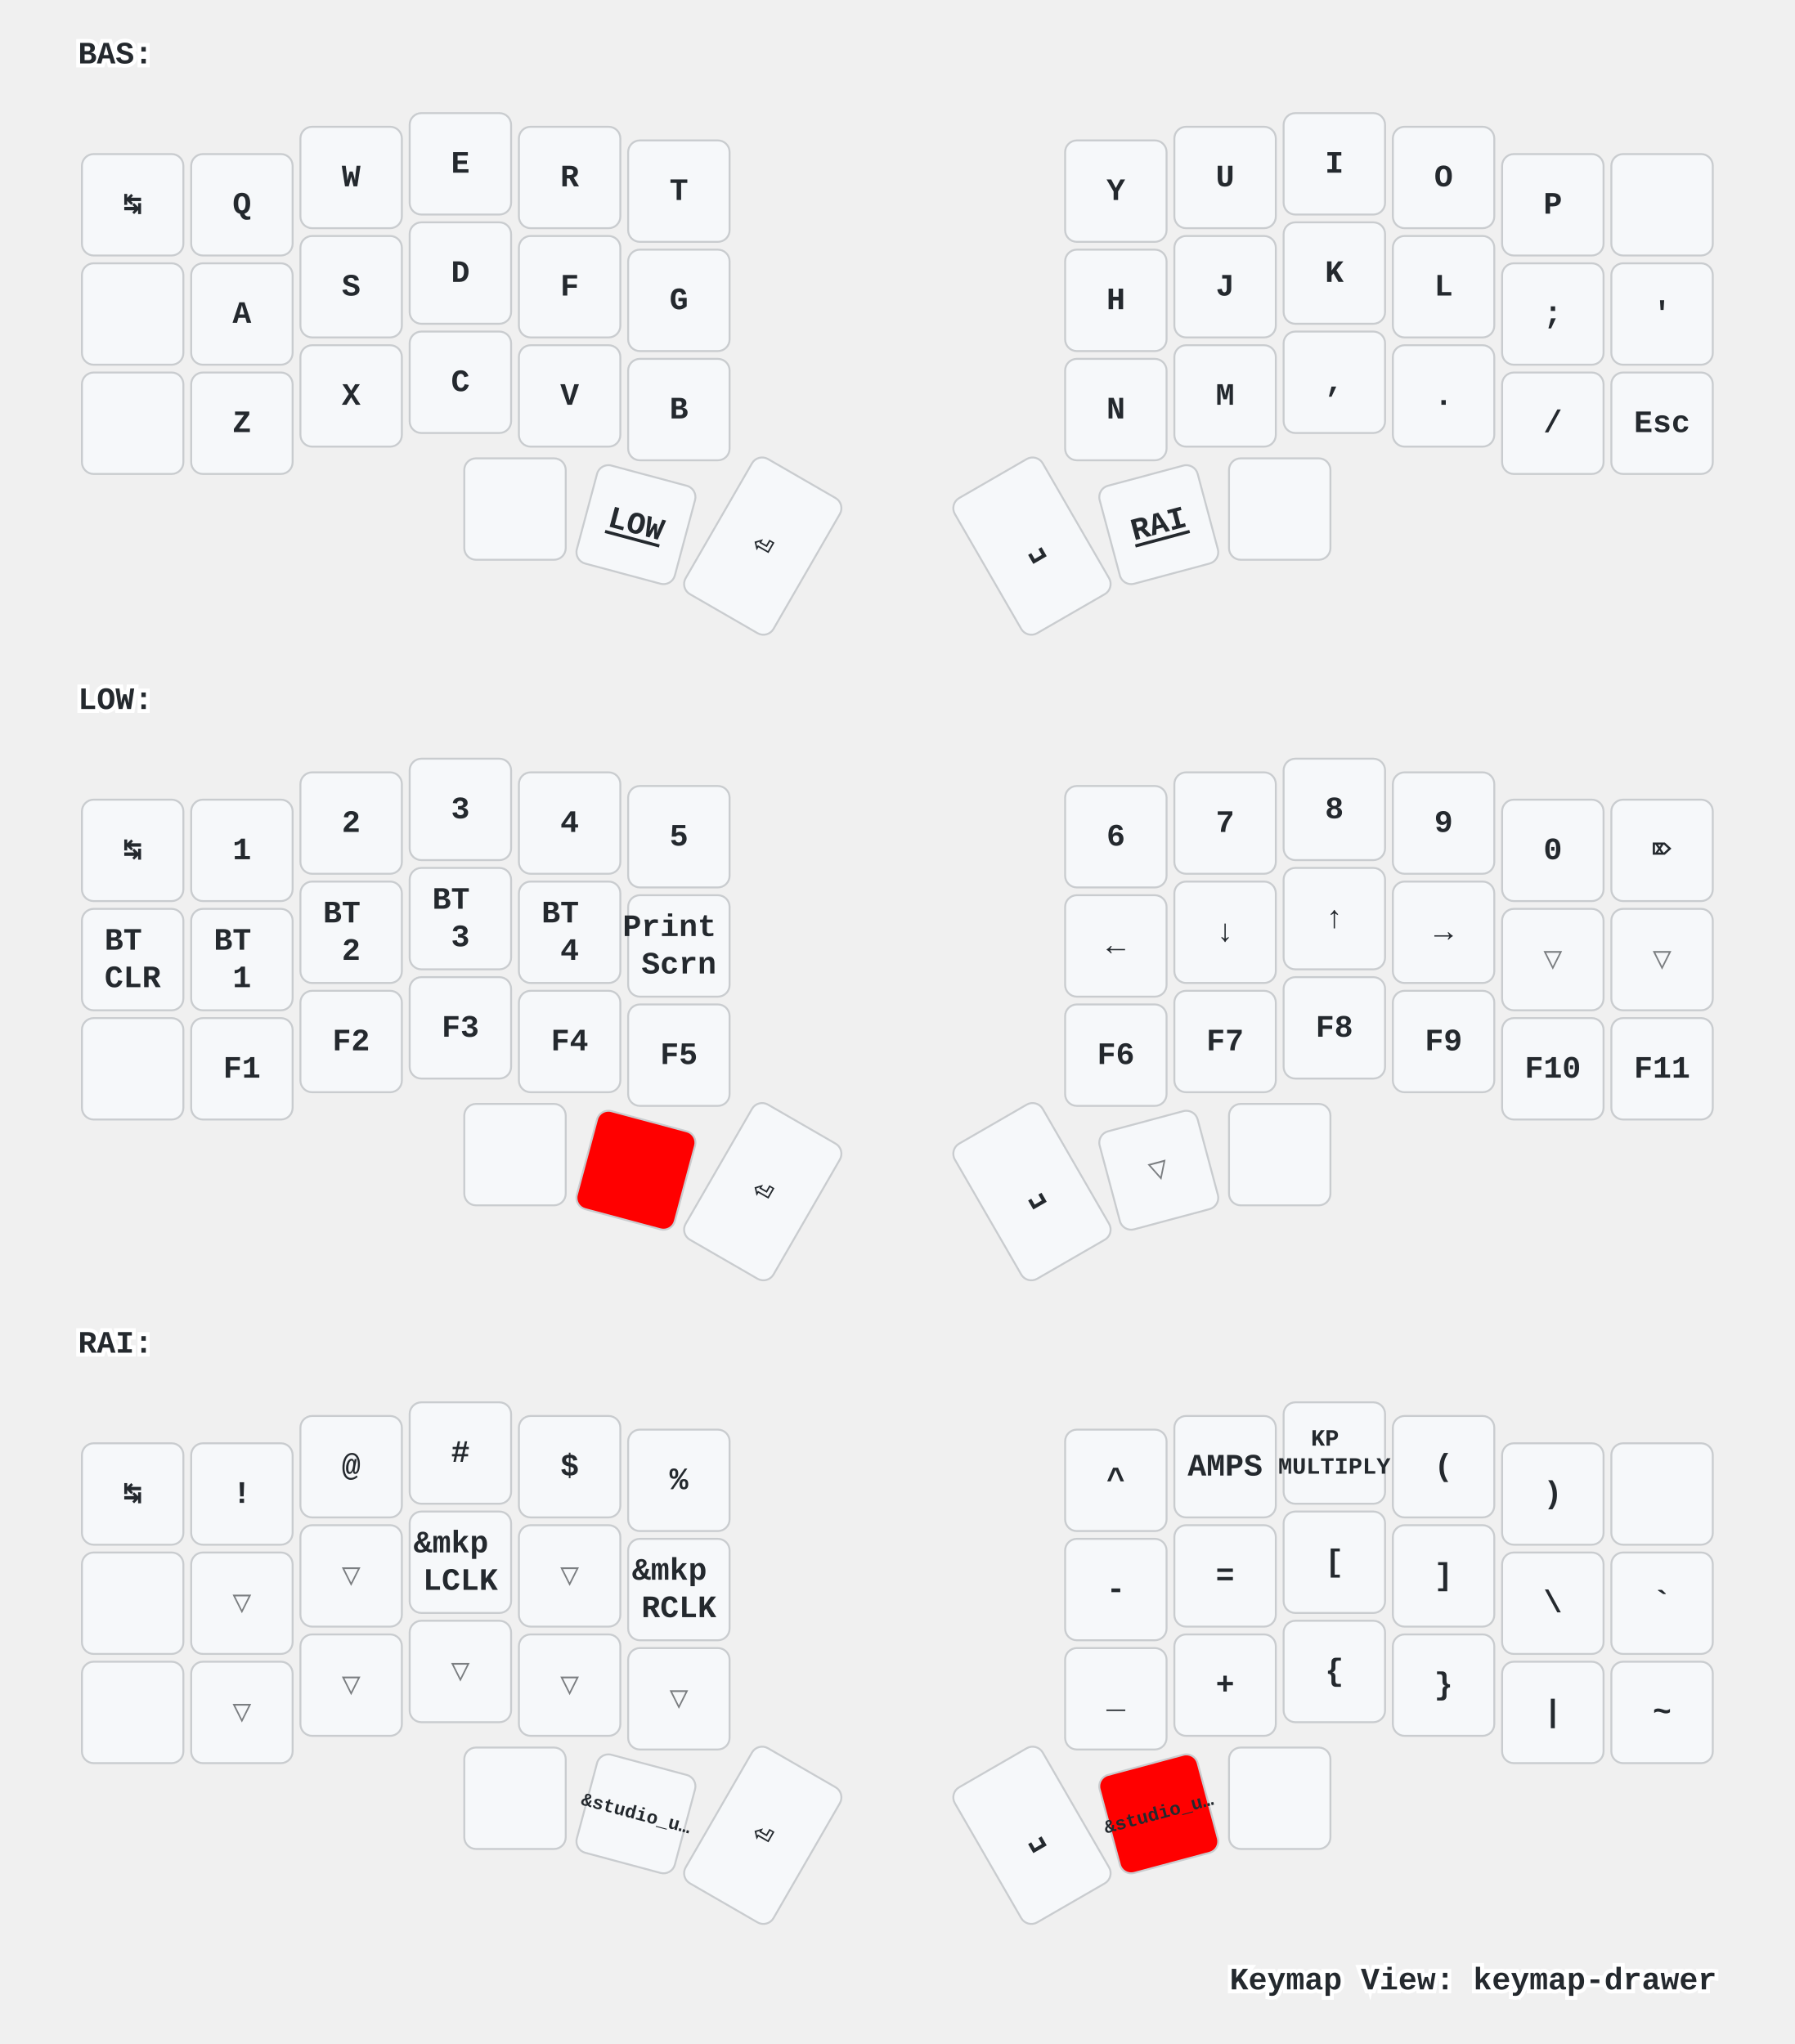
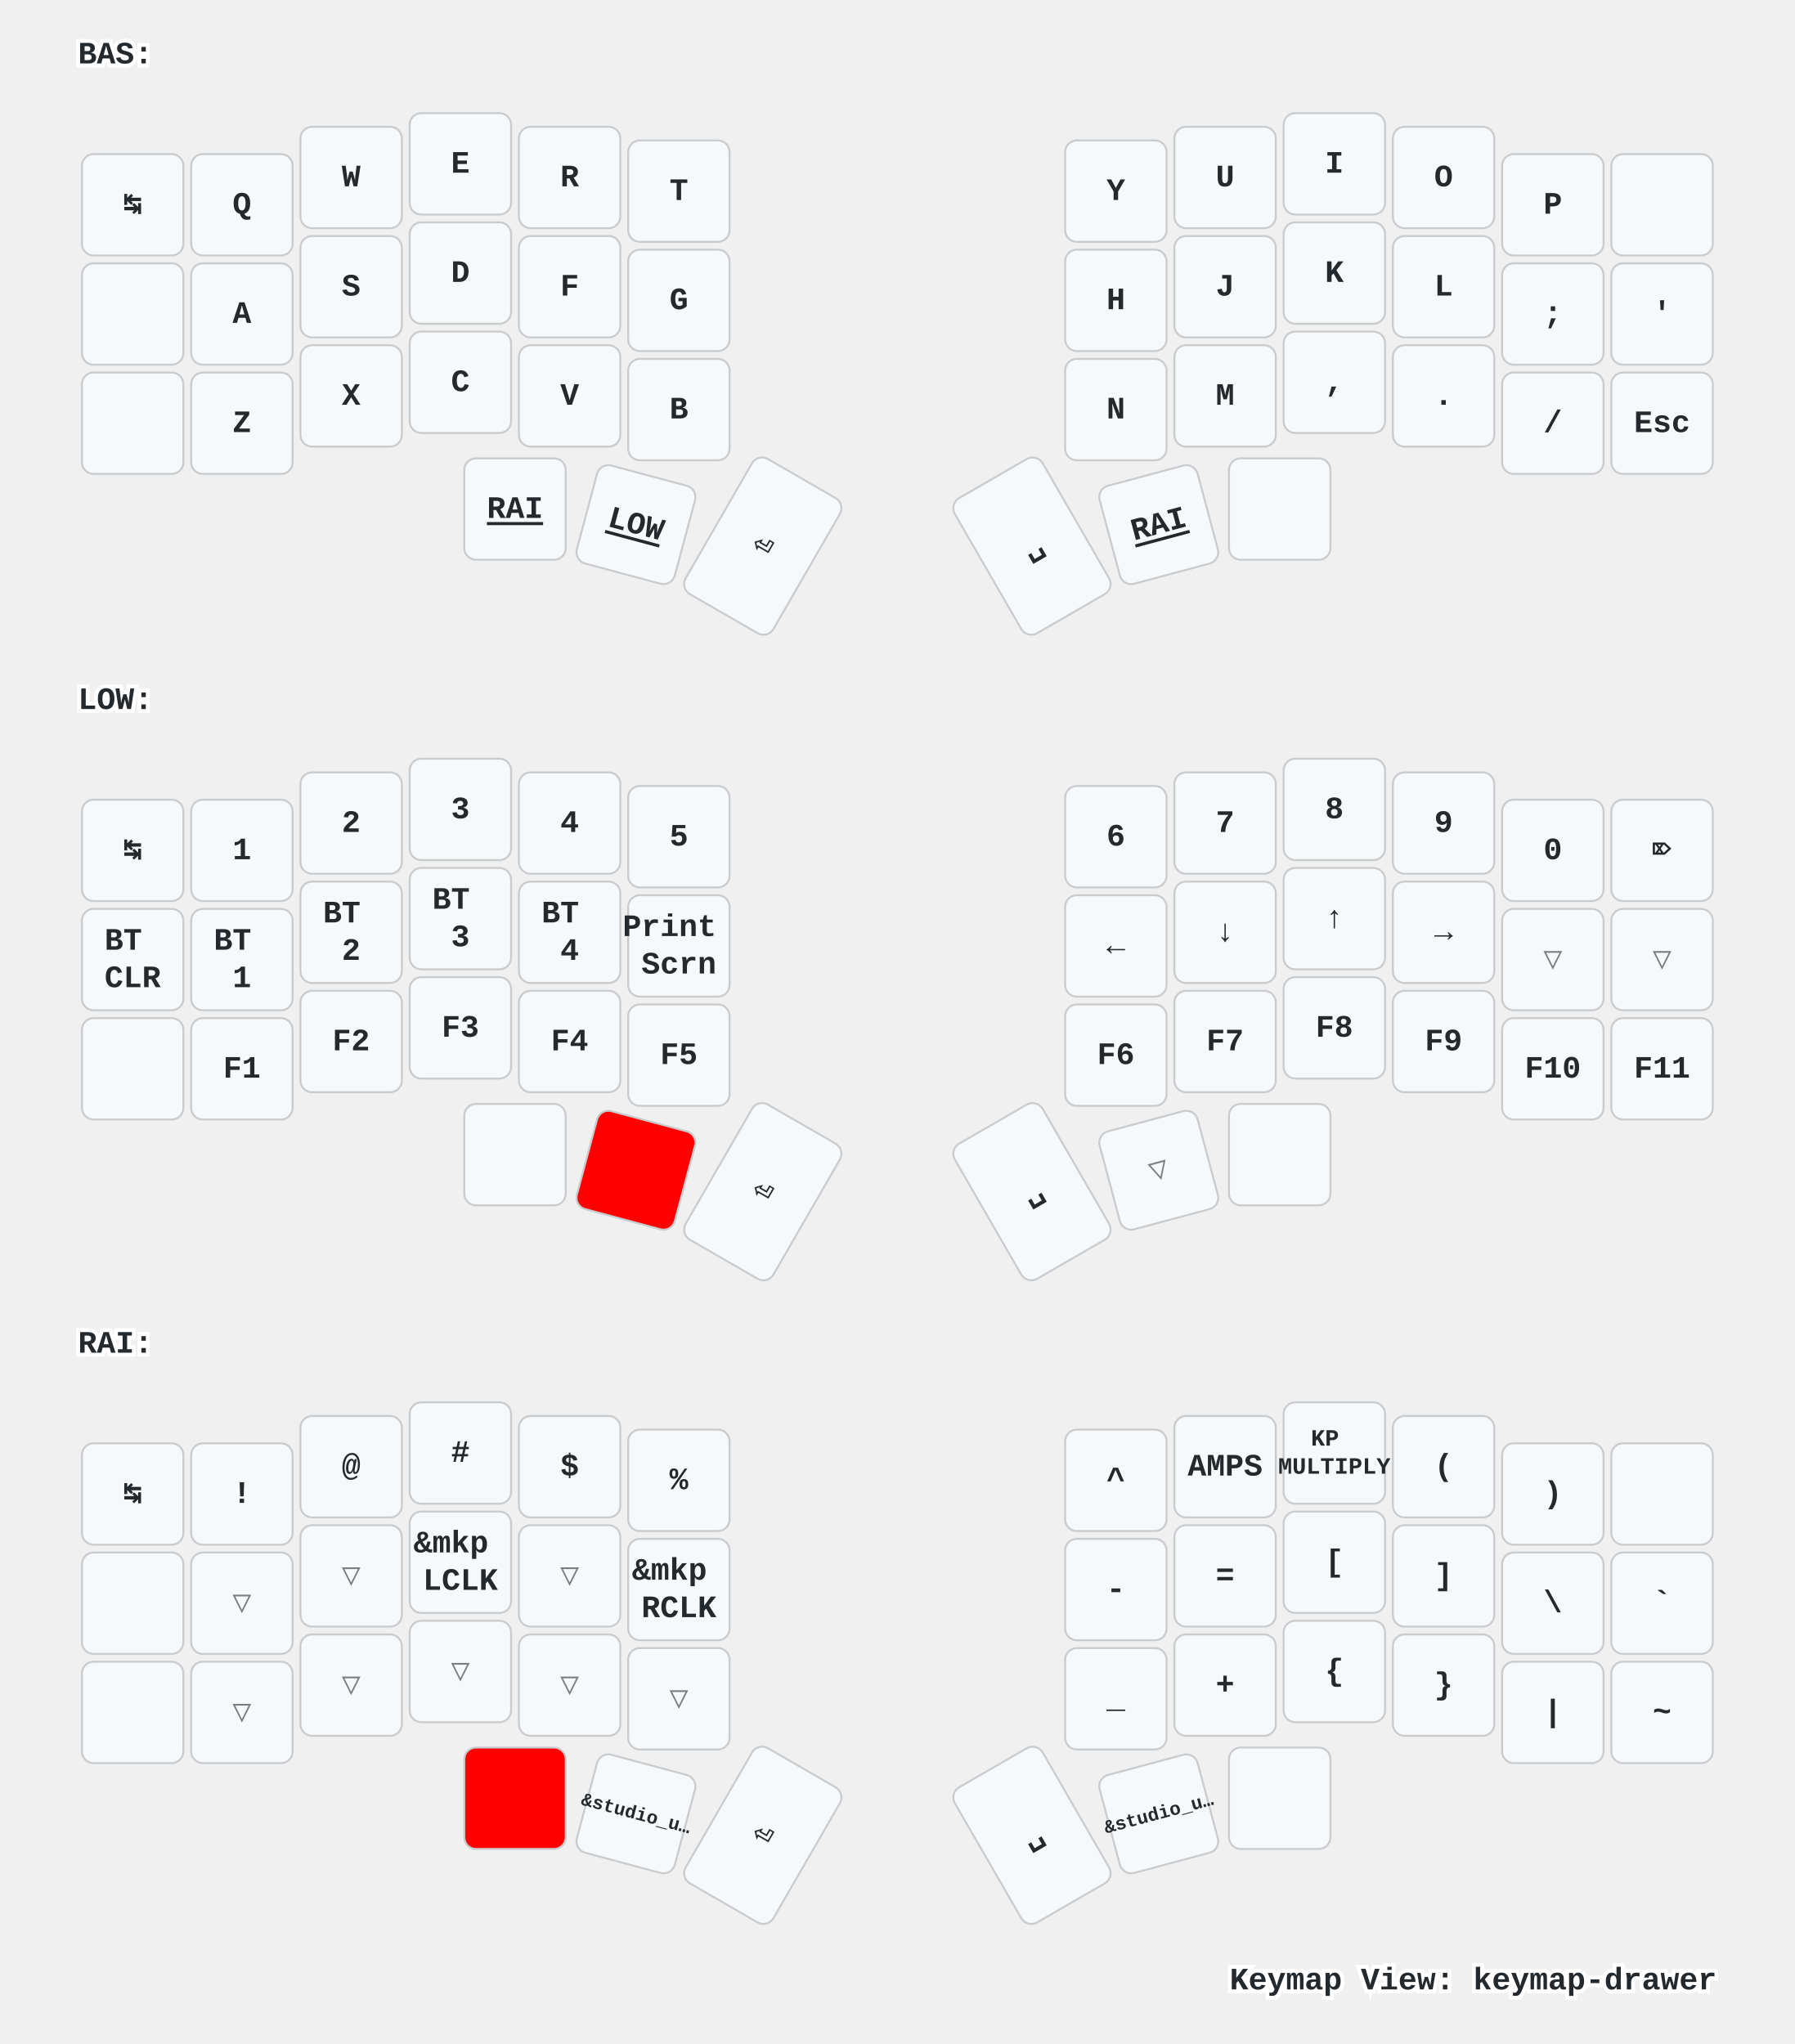
<svg xmlns="http://www.w3.org/2000/svg" xmlns:xlink="http://www.w3.org/1999/xlink" width="920" height="1048" viewBox="0 0 920 1048" class="keymap">
  <defs>/* start glyphs */
<svg id="mdi:apple-keyboard-command">
      <svg id="mdi-apple-keyboard-command" viewBox="0 0 24 24">
        <path d="M6,2A4,4 0 0,1 10,6V8H14V6A4,4 0 0,1 18,2A4,4 0 0,1 22,6A4,4 0 0,1 18,10H16V14H18A4,4 0 0,1 22,18A4,4 0 0,1 18,22A4,4 0 0,1 14,18V16H10V18A4,4 0 0,1 6,22A4,4 0 0,1 2,18A4,4 0 0,1 6,14H8V10H6A4,4 0 0,1 2,6A4,4 0 0,1 6,2M16,18A2,2 0 0,0 18,20A2,2 0 0,0 20,18A2,2 0 0,0 18,16H16V18M14,10H10V14H14V10M6,16A2,2 0 0,0 4,18A2,2 0 0,0 6,20A2,2 0 0,0 8,18V16H6M8,6A2,2 0 0,0 6,4A2,2 0 0,0 4,6A2,2 0 0,0 6,8H8V6M18,8A2,2 0 0,0 20,6A2,2 0 0,0 18,4A2,2 0 0,0 16,6V8H18Z" />
      </svg>
    </svg>
    <svg id="mdi:apple-keyboard-control">
      <svg id="mdi-apple-keyboard-control" viewBox="0 0 24 24">
        <path d="M19.78,11.78L18.36,13.19L12,6.83L5.64,13.19L4.22,11.78L12,4L19.78,11.78Z" />
      </svg>
    </svg>
    <svg id="mdi:apple-keyboard-option">
      <svg id="mdi-apple-keyboard-option" viewBox="0 0 24 24">
        <path d="M3,4H9.11L16.15,18H21V20H14.88L7.84,6H3V4M14,4H21V6H14V4Z" />
      </svg>
    </svg>
    <svg id="mdi:apple-keyboard-shift">
      <svg id="mdi-apple-keyboard-shift" viewBox="0 0 24 24">
        <path d="M15,18V12H17.17L12,6.83L6.83,12H9V18H15M12,4L22,14H17V20H7V14H2L12,4Z" />
      </svg>
    </svg>
    <svg id="mdi:backspace-outline">
      <svg id="mdi-backspace-outline" viewBox="0 0 24 24">
        <path d="M19,15.59L17.59,17L14,13.41L10.41,17L9,15.59L12.59,12L9,8.41L10.41,7L14,10.59L17.59,7L19,8.41L15.41,12L19,15.59M22,3A2,2 0 0,1 24,5V19A2,2 0 0,1 22,21H7C6.31,21 5.77,20.64 5.41,20.11L0,12L5.41,3.88C5.77,3.35 6.31,3 7,3H22M22,5H7L2.28,12L7,19H22V5Z" />
      </svg>
    </svg>
  </defs>/* end glyphs */
<style>/* inherit to force styles through use tags */
svg path {
    fill: inherit;
}

/* font and background color specifications */
svg.keymap {
    font-family: SFMono-Regular,Consolas,Liberation Mono,Menlo,monospace;
    font-size: 14px;
    font-kerning: normal;
    text-rendering: optimizeLegibility;
    fill: #24292e;
}

/* default key styling */
rect.key {
    fill: #f6f8fa;
}

rect.key, rect.combo {
    stroke: #c9cccf;
    stroke-width: 1;
}

/* default key side styling, only used is draw_key_sides is set */
rect.side {
    filter: brightness(90%);
}

/* color accent for combo boxes */
rect.combo, rect.combo-separate {
    fill: #cdf;
}

/* color accent for held keys */
rect.held, rect.combo.held {
    fill: #fdd;
}

/* color accent for ghost (optional) keys */
rect.ghost, rect.combo.ghost {
    stroke-dasharray: 4, 4;
    stroke-width: 2;
}

text {
    text-anchor: middle;
    dominant-baseline: middle;
}

/* styling for layer labels */
text.label {
    font-weight: bold;
    text-anchor: start;
    stroke: white;
    stroke-width: 4;
    paint-order: stroke;
}

/* styling for optional footer */
text.footer {
    text-anchor: end;
    dominant-baseline: auto;
    stroke: white;
    stroke-width: 4;
    paint-order: stroke;
}

/* styling for combo tap, and key non-tap label text */
text.combo, text.hold, text.shifted, text.left, text.right {
    font-size: 11px;
}

text.hold {
    text-anchor: middle;
    dominant-baseline: auto;
}

text.shifted {
    text-anchor: middle;
    dominant-baseline: hanging;
}

text.left {
    text-anchor: start;
}

text.right {
    text-anchor: end;
}

text.layer-activator {
    text-decoration: underline;
}

/* styling for hold/shifted label text in combo box */
text.combo.hold, text.combo.shifted, text.combo.left, text.combo.right {
    font-size: 8px;
}

/* lighter symbol for transparent keys */
text.trans {
    fill: #7b7e81;
}

/* styling for combo dendrons */
path.combo {
    stroke-width: 1;
    stroke: gray;
    fill: none;
}

/* Start Tabler Icons Cleanup */
/* cannot use height/width with glyphs */
.icon-tabler &gt; path {
    fill: inherit;
    stroke: inherit;
    stroke-width: 2;
}
/* hide tabler's default box */
.icon-tabler &gt; path[stroke="none"][fill="none"] {
    visibility: hidden;
}
/* End Tabler Icons Cleanup */

/* For default sytles, see https://github.com/caksoylar/keymap-drawer/blob/main/keymap_drawer/config.py#L85 */

svg.keymap {
  font-family: Ubuntu Mono, Inconsolata, Consolas, Liberation Mono, Menlo, monospace;
  font-size: 16px;
  font-weight: bold;
  text-rendering: optimizeLegibility;
}

/* Color accent for held keys
red = #f00
green = #0f0
blue = #00f
yellow = #ff0
cyan = #0ff
magenta = #f0f
white = #fff
black = #000
grey = #888
light grey = #ccc
#ffc
*/
rect.held, rect.combo.held {
    fill: #f00;
}

/* Technique borrowed and extended from https://github.com/englmaxi/zmk-config/blob/master/keymap-drawer/config.yaml */
.sym_sub_text.tap {
  translate: -5px 2px;
  font-size: 20px;
}
.sym_sub_text.shifted {
  translate: 10px 13px;
  font-size: 10px;
  opacity: 1.0;
}
.combo.sym_sub_text.tap {
  translate: -1px 1px;
}
.combo.sym_sub_text.shifted {
  translate: 7px 5px;
  font-size: 10px;
  opacity: 1.0;
}

/* Toggle */
.toggle.shifted {
  translate: -10px 12px;
}

.toggle.hold {
  translate: 13px -23px;
}

/* Variant for tap-dances */
.tap_dance.tap {
  translate: -7px 0px;
  font-size: 12px;
}
.tap_dance.shifted {
  translate: 7px 17px;
  font-size: 12px;
  opacity: 1.0;
}

/* Variant for symbol next to symbol */
.sym_by_sym.tap {
  translate: -6px 0px;
}
.sym_by_sym.shifted {
  translate: 10px 12px;
  opacity: 1.0;
}

.combo.sym_by_sym.tap {
  translate: -35px 0px;
}
.combo.sym_by_sym.shifted {
  translate: 35px 20px;
  opacity: 1.0;
}

.combo.sym_by_sym.hold {
  visibility: hidden;
}

/* hide hold box for combo sym_by_sym */
.combo.sym_by_sym.hold &gt; path[stroke="none"][fill="none"] {
  visibility: hidden;
}
</style>
  <g transform="translate(40, 0)" class="layer-BAS">
    <text x="0" y="28" class="label" id="BAS">BAS:</text>
    <g transform="translate(0, 56)">
      <g transform="translate(28, 49)" class="key keypos-0">
        <rect rx="6" ry="6" x="-26" y="-26" width="52" height="52" class="key" />
        <text x="0" y="0" class="key tap">↹</text>
      </g>
      <g transform="translate(84, 49)" class="key keypos-1">
        <rect rx="6" ry="6" x="-26" y="-26" width="52" height="52" class="key" />
        <text x="0" y="0" class="key tap">Q</text>
      </g>
      <g transform="translate(140, 35)" class="key keypos-2">
        <rect rx="6" ry="6" x="-26" y="-26" width="52" height="52" class="key" />
        <text x="0" y="0" class="key tap">W</text>
      </g>
      <g transform="translate(196, 28)" class="key keypos-3">
        <rect rx="6" ry="6" x="-26" y="-26" width="52" height="52" class="key" />
        <text x="0" y="0" class="key tap">E</text>
      </g>
      <g transform="translate(252, 35)" class="key keypos-4">
        <rect rx="6" ry="6" x="-26" y="-26" width="52" height="52" class="key" />
        <text x="0" y="0" class="key tap">R</text>
      </g>
      <g transform="translate(308, 42)" class="key keypos-5">
        <rect rx="6" ry="6" x="-26" y="-26" width="52" height="52" class="key" />
        <text x="0" y="0" class="key tap">T</text>
      </g>
      <g transform="translate(532, 42)" class="key keypos-6">
        <rect rx="6" ry="6" x="-26" y="-26" width="52" height="52" class="key" />
        <text x="0" y="0" class="key tap">Y</text>
      </g>
      <g transform="translate(588, 35)" class="key keypos-7">
        <rect rx="6" ry="6" x="-26" y="-26" width="52" height="52" class="key" />
        <text x="0" y="0" class="key tap">U</text>
      </g>
      <g transform="translate(644, 28)" class="key keypos-8">
        <rect rx="6" ry="6" x="-26" y="-26" width="52" height="52" class="key" />
        <text x="0" y="0" class="key tap">I</text>
      </g>
      <g transform="translate(700, 35)" class="key keypos-9">
        <rect rx="6" ry="6" x="-26" y="-26" width="52" height="52" class="key" />
        <text x="0" y="0" class="key tap">O</text>
      </g>
      <g transform="translate(756, 49)" class="key keypos-10">
        <rect rx="6" ry="6" x="-26" y="-26" width="52" height="52" class="key" />
        <text x="0" y="0" class="key tap">P</text>
      </g>
      <g transform="translate(812, 49)" class="key keypos-11">
        <rect rx="6" ry="6" x="-26" y="-26" width="52" height="52" class="key" />
        <use href="#mdi:backspace-outline" xlink:href="#mdi:backspace-outline" x="-9" y="-9" height="18" width="18.0" class="key tap glyph mdi:backspace-outline" />
      </g>
      <g transform="translate(28, 105)" class="key keypos-12">
        <rect rx="6" ry="6" x="-26" y="-26" width="52" height="52" class="key" />
        <use href="#mdi:apple-keyboard-control" xlink:href="#mdi:apple-keyboard-control" x="-9" y="-9" height="18" width="18.0" class="key tap glyph mdi:apple-keyboard-control" />
      </g>
      <g transform="translate(84, 105)" class="key keypos-13">
        <rect rx="6" ry="6" x="-26" y="-26" width="52" height="52" class="key" />
        <text x="0" y="0" class="key tap">A</text>
      </g>
      <g transform="translate(140, 91)" class="key keypos-14">
        <rect rx="6" ry="6" x="-26" y="-26" width="52" height="52" class="key" />
        <text x="0" y="0" class="key tap">S</text>
      </g>
      <g transform="translate(196, 84)" class="key keypos-15">
        <rect rx="6" ry="6" x="-26" y="-26" width="52" height="52" class="key" />
        <text x="0" y="0" class="key tap">D</text>
      </g>
      <g transform="translate(252, 91)" class="key keypos-16">
        <rect rx="6" ry="6" x="-26" y="-26" width="52" height="52" class="key" />
        <text x="0" y="0" class="key tap">F</text>
      </g>
      <g transform="translate(308, 98)" class="key keypos-17">
        <rect rx="6" ry="6" x="-26" y="-26" width="52" height="52" class="key" />
        <text x="0" y="0" class="key tap">G</text>
      </g>
      <g transform="translate(532, 98)" class="key keypos-18">
        <rect rx="6" ry="6" x="-26" y="-26" width="52" height="52" class="key" />
        <text x="0" y="0" class="key tap">H</text>
      </g>
      <g transform="translate(588, 91)" class="key keypos-19">
        <rect rx="6" ry="6" x="-26" y="-26" width="52" height="52" class="key" />
        <text x="0" y="0" class="key tap">J</text>
      </g>
      <g transform="translate(644, 84)" class="key keypos-20">
        <rect rx="6" ry="6" x="-26" y="-26" width="52" height="52" class="key" />
        <text x="0" y="0" class="key tap">K</text>
      </g>
      <g transform="translate(700, 91)" class="key keypos-21">
        <rect rx="6" ry="6" x="-26" y="-26" width="52" height="52" class="key" />
        <text x="0" y="0" class="key tap">L</text>
      </g>
      <g transform="translate(756, 105)" class="key keypos-22">
        <rect rx="6" ry="6" x="-26" y="-26" width="52" height="52" class="key" />
        <text x="0" y="0" class="key tap">;</text>
      </g>
      <g transform="translate(812, 105)" class="key keypos-23">
        <rect rx="6" ry="6" x="-26" y="-26" width="52" height="52" class="key" />
        <text x="0" y="0" class="key tap">'</text>
      </g>
      <g transform="translate(28, 161)" class="key keypos-24">
        <rect rx="6" ry="6" x="-26" y="-26" width="52" height="52" class="key" />
        <use href="#mdi:apple-keyboard-shift" xlink:href="#mdi:apple-keyboard-shift" x="-9" y="-9" height="18" width="18.0" class="key tap glyph mdi:apple-keyboard-shift" />
      </g>
      <g transform="translate(84, 161)" class="key keypos-25">
        <rect rx="6" ry="6" x="-26" y="-26" width="52" height="52" class="key" />
        <text x="0" y="0" class="key tap">Z</text>
      </g>
      <g transform="translate(140, 147)" class="key keypos-26">
        <rect rx="6" ry="6" x="-26" y="-26" width="52" height="52" class="key" />
        <text x="0" y="0" class="key tap">X</text>
      </g>
      <g transform="translate(196, 140)" class="key keypos-27">
        <rect rx="6" ry="6" x="-26" y="-26" width="52" height="52" class="key" />
        <text x="0" y="0" class="key tap">C</text>
      </g>
      <g transform="translate(252, 147)" class="key keypos-28">
        <rect rx="6" ry="6" x="-26" y="-26" width="52" height="52" class="key" />
        <text x="0" y="0" class="key tap">V</text>
      </g>
      <g transform="translate(308, 154)" class="key keypos-29">
        <rect rx="6" ry="6" x="-26" y="-26" width="52" height="52" class="key" />
        <text x="0" y="0" class="key tap">B</text>
      </g>
      <g transform="translate(532, 154)" class="key keypos-30">
        <rect rx="6" ry="6" x="-26" y="-26" width="52" height="52" class="key" />
        <text x="0" y="0" class="key tap">N</text>
      </g>
      <g transform="translate(588, 147)" class="key keypos-31">
        <rect rx="6" ry="6" x="-26" y="-26" width="52" height="52" class="key" />
        <text x="0" y="0" class="key tap">M</text>
      </g>
      <g transform="translate(644, 140)" class="key keypos-32">
        <rect rx="6" ry="6" x="-26" y="-26" width="52" height="52" class="key" />
        <text x="0" y="0" class="key tap">,</text>
      </g>
      <g transform="translate(700, 147)" class="key keypos-33">
        <rect rx="6" ry="6" x="-26" y="-26" width="52" height="52" class="key" />
        <text x="0" y="0" class="key tap">.</text>
      </g>
      <g transform="translate(756, 161)" class="key keypos-34">
        <rect rx="6" ry="6" x="-26" y="-26" width="52" height="52" class="key" />
        <text x="0" y="0" class="key tap">/</text>
      </g>
      <g transform="translate(812, 161)" class="key keypos-35">
        <rect rx="6" ry="6" x="-26" y="-26" width="52" height="52" class="key" />
        <text x="0" y="0" class="key tap">Esc</text>
        <use href="#mdi:apple-keyboard-shift" xlink:href="#mdi:apple-keyboard-shift" x="-8" y="9" height="15" width="15.0" class="key hold glyph mdi:apple-keyboard-shift" />
      </g>
      <g transform="translate(224, 205)" class="key keypos-36">
        <rect rx="6" ry="6" x="-26" y="-26" width="52" height="52" class="key" />
-         <use href="#mdi:apple-keyboard-command" xlink:href="#mdi:apple-keyboard-command" x="-9" y="-9" height="18" width="18.0" class="key tap glyph mdi:apple-keyboard-command" />
+         <a href="#RAI">
+           <text x="0" y="0" class="key tap layer-activator">RAI</text>
+         </a>
      </g>
      <g transform="translate(286, 213) rotate(15.0)" class="key keypos-37">
        <rect rx="6" ry="6" x="-26" y="-26" width="52" height="52" class="key" />
        <a href="#LOW">
          <text x="0" y="0" class="key tap layer-activator">LOW</text>
        </a>
      </g>
      <g transform="translate(351, 224) rotate(30.0)" class="key keypos-38">
        <rect rx="6" ry="6" x="-26" y="-40" width="52" height="80" class="key" />
        <text x="0" y="0" class="key tap">⏎</text>
      </g>
      <g transform="translate(489, 224) rotate(-30.0)" class="key keypos-39">
        <rect rx="6" ry="6" x="-26" y="-40" width="52" height="80" class="key" />
        <text x="0" y="0" class="key tap">␣</text>
      </g>
      <g transform="translate(554, 213) rotate(-15.0)" class="key keypos-40">
        <rect rx="6" ry="6" x="-26" y="-26" width="52" height="52" class="key" />
        <a href="#RAI">
          <text x="0" y="0" class="key tap layer-activator">RAI</text>
        </a>
      </g>
      <g transform="translate(616, 205)" class="key keypos-41">
        <rect rx="6" ry="6" x="-26" y="-26" width="52" height="52" class="key" />
        <use href="#mdi:apple-keyboard-option" xlink:href="#mdi:apple-keyboard-option" x="-9" y="-9" height="18" width="18.0" class="key tap glyph mdi:apple-keyboard-option" />
      </g>
    </g>
  </g>
  <g transform="translate(40, 331)" class="layer-LOW">
    <text x="0" y="28" class="label" id="LOW">LOW:</text>
    <g transform="translate(0, 56)">
      <g transform="translate(28, 49)" class="key keypos-0">
        <rect rx="6" ry="6" x="-26" y="-26" width="52" height="52" class="key" />
        <text x="0" y="0" class="key tap">↹</text>
      </g>
      <g transform="translate(84, 49)" class="key keypos-1">
        <rect rx="6" ry="6" x="-26" y="-26" width="52" height="52" class="key" />
        <text x="0" y="0" class="key tap">1</text>
      </g>
      <g transform="translate(140, 35)" class="key keypos-2">
        <rect rx="6" ry="6" x="-26" y="-26" width="52" height="52" class="key" />
        <text x="0" y="0" class="key tap">2</text>
      </g>
      <g transform="translate(196, 28)" class="key keypos-3">
        <rect rx="6" ry="6" x="-26" y="-26" width="52" height="52" class="key" />
        <text x="0" y="0" class="key tap">3</text>
      </g>
      <g transform="translate(252, 35)" class="key keypos-4">
        <rect rx="6" ry="6" x="-26" y="-26" width="52" height="52" class="key" />
        <text x="0" y="0" class="key tap">4</text>
      </g>
      <g transform="translate(308, 42)" class="key keypos-5">
        <rect rx="6" ry="6" x="-26" y="-26" width="52" height="52" class="key" />
        <text x="0" y="0" class="key tap">5</text>
      </g>
      <g transform="translate(532, 42)" class="key keypos-6">
        <rect rx="6" ry="6" x="-26" y="-26" width="52" height="52" class="key" />
        <text x="0" y="0" class="key tap">6</text>
      </g>
      <g transform="translate(588, 35)" class="key keypos-7">
        <rect rx="6" ry="6" x="-26" y="-26" width="52" height="52" class="key" />
        <text x="0" y="0" class="key tap">7</text>
      </g>
      <g transform="translate(644, 28)" class="key keypos-8">
        <rect rx="6" ry="6" x="-26" y="-26" width="52" height="52" class="key" />
        <text x="0" y="0" class="key tap">8</text>
      </g>
      <g transform="translate(700, 35)" class="key keypos-9">
        <rect rx="6" ry="6" x="-26" y="-26" width="52" height="52" class="key" />
        <text x="0" y="0" class="key tap">9</text>
      </g>
      <g transform="translate(756, 49)" class="key keypos-10">
        <rect rx="6" ry="6" x="-26" y="-26" width="52" height="52" class="key" />
        <text x="0" y="0" class="key tap">0</text>
      </g>
      <g transform="translate(812, 49)" class="key keypos-11">
        <rect rx="6" ry="6" x="-26" y="-26" width="52" height="52" class="key" />
        <text x="0" y="0" class="key tap">⌦</text>
      </g>
      <g transform="translate(28, 105)" class="key keypos-12">
        <rect rx="6" ry="6" x="-26" y="-26" width="52" height="52" class="key" />
        <text x="0" y="0" class="key tap">
          <tspan x="0" dy="-0.6em">BT</tspan>
          <tspan x="0" dy="1.2em">CLR</tspan>
        </text>
      </g>
      <g transform="translate(84, 105)" class="key keypos-13">
        <rect rx="6" ry="6" x="-26" y="-26" width="52" height="52" class="key" />
        <text x="0" y="0" class="key tap">
          <tspan x="0" dy="-0.6em">BT</tspan>
          <tspan x="0" dy="1.2em">1</tspan>
        </text>
      </g>
      <g transform="translate(140, 91)" class="key keypos-14">
        <rect rx="6" ry="6" x="-26" y="-26" width="52" height="52" class="key" />
        <text x="0" y="0" class="key tap">
          <tspan x="0" dy="-0.6em">BT</tspan>
          <tspan x="0" dy="1.2em">2</tspan>
        </text>
      </g>
      <g transform="translate(196, 84)" class="key keypos-15">
        <rect rx="6" ry="6" x="-26" y="-26" width="52" height="52" class="key" />
        <text x="0" y="0" class="key tap">
          <tspan x="0" dy="-0.6em">BT</tspan>
          <tspan x="0" dy="1.2em">3</tspan>
        </text>
      </g>
      <g transform="translate(252, 91)" class="key keypos-16">
        <rect rx="6" ry="6" x="-26" y="-26" width="52" height="52" class="key" />
        <text x="0" y="0" class="key tap">
          <tspan x="0" dy="-0.6em">BT</tspan>
          <tspan x="0" dy="1.2em">4</tspan>
        </text>
      </g>
      <g transform="translate(308, 98)" class="key keypos-17">
        <rect rx="6" ry="6" x="-26" y="-26" width="52" height="52" class="key" />
        <text x="0" y="0" class="key tap">
          <tspan x="0" dy="-0.6em">Print</tspan>
          <tspan x="0" dy="1.2em">Scrn</tspan>
        </text>
      </g>
      <g transform="translate(532, 98)" class="key keypos-18">
        <rect rx="6" ry="6" x="-26" y="-26" width="52" height="52" class="key" />
        <text x="0" y="0" class="key tap">←</text>
      </g>
      <g transform="translate(588, 91)" class="key keypos-19">
        <rect rx="6" ry="6" x="-26" y="-26" width="52" height="52" class="key" />
        <text x="0" y="0" class="key tap">↓</text>
      </g>
      <g transform="translate(644, 84)" class="key keypos-20">
        <rect rx="6" ry="6" x="-26" y="-26" width="52" height="52" class="key" />
        <text x="0" y="0" class="key tap">↑</text>
      </g>
      <g transform="translate(700, 91)" class="key keypos-21">
        <rect rx="6" ry="6" x="-26" y="-26" width="52" height="52" class="key" />
        <text x="0" y="0" class="key tap">→</text>
      </g>
      <g transform="translate(756, 105)" class="key trans keypos-22">
        <rect rx="6" ry="6" x="-26" y="-26" width="52" height="52" class="key trans" />
        <text x="0" y="0" class="key trans tap">▽</text>
      </g>
      <g transform="translate(812, 105)" class="key trans keypos-23">
        <rect rx="6" ry="6" x="-26" y="-26" width="52" height="52" class="key trans" />
        <text x="0" y="0" class="key trans tap">▽</text>
      </g>
      <g transform="translate(28, 161)" class="key keypos-24">
        <rect rx="6" ry="6" x="-26" y="-26" width="52" height="52" class="key" />
        <use href="#mdi:apple-keyboard-shift" xlink:href="#mdi:apple-keyboard-shift" x="-9" y="-9" height="18" width="18.0" class="key tap glyph mdi:apple-keyboard-shift" />
      </g>
      <g transform="translate(84, 161)" class="key keypos-25">
        <rect rx="6" ry="6" x="-26" y="-26" width="52" height="52" class="key" />
        <text x="0" y="0" class="key tap">F1</text>
      </g>
      <g transform="translate(140, 147)" class="key keypos-26">
        <rect rx="6" ry="6" x="-26" y="-26" width="52" height="52" class="key" />
        <text x="0" y="0" class="key tap">F2</text>
      </g>
      <g transform="translate(196, 140)" class="key keypos-27">
        <rect rx="6" ry="6" x="-26" y="-26" width="52" height="52" class="key" />
        <text x="0" y="0" class="key tap">F3</text>
      </g>
      <g transform="translate(252, 147)" class="key keypos-28">
        <rect rx="6" ry="6" x="-26" y="-26" width="52" height="52" class="key" />
        <text x="0" y="0" class="key tap">F4</text>
      </g>
      <g transform="translate(308, 154)" class="key keypos-29">
        <rect rx="6" ry="6" x="-26" y="-26" width="52" height="52" class="key" />
        <text x="0" y="0" class="key tap">F5</text>
      </g>
      <g transform="translate(532, 154)" class="key keypos-30">
        <rect rx="6" ry="6" x="-26" y="-26" width="52" height="52" class="key" />
        <text x="0" y="0" class="key tap">F6</text>
      </g>
      <g transform="translate(588, 147)" class="key keypos-31">
        <rect rx="6" ry="6" x="-26" y="-26" width="52" height="52" class="key" />
        <text x="0" y="0" class="key tap">F7</text>
      </g>
      <g transform="translate(644, 140)" class="key keypos-32">
        <rect rx="6" ry="6" x="-26" y="-26" width="52" height="52" class="key" />
        <text x="0" y="0" class="key tap">F8</text>
      </g>
      <g transform="translate(700, 147)" class="key keypos-33">
        <rect rx="6" ry="6" x="-26" y="-26" width="52" height="52" class="key" />
        <text x="0" y="0" class="key tap">F9</text>
      </g>
      <g transform="translate(756, 161)" class="key keypos-34">
        <rect rx="6" ry="6" x="-26" y="-26" width="52" height="52" class="key" />
        <text x="0" y="0" class="key tap">F10</text>
      </g>
      <g transform="translate(812, 161)" class="key keypos-35">
        <rect rx="6" ry="6" x="-26" y="-26" width="52" height="52" class="key" />
        <text x="0" y="0" class="key tap">F11</text>
      </g>
      <g transform="translate(224, 205)" class="key keypos-36">
        <rect rx="6" ry="6" x="-26" y="-26" width="52" height="52" class="key" />
        <use href="#mdi:apple-keyboard-command" xlink:href="#mdi:apple-keyboard-command" x="-9" y="-9" height="18" width="18.0" class="key tap glyph mdi:apple-keyboard-command" />
      </g>
      <g transform="translate(286, 213) rotate(15.0)" class="key held keypos-37">
        <rect rx="6" ry="6" x="-26" y="-26" width="52" height="52" class="key held" />
      </g>
      <g transform="translate(351, 224) rotate(30.0)" class="key keypos-38">
        <rect rx="6" ry="6" x="-26" y="-40" width="52" height="80" class="key" />
        <text x="0" y="0" class="key tap">⏎</text>
      </g>
      <g transform="translate(489, 224) rotate(-30.0)" class="key keypos-39">
        <rect rx="6" ry="6" x="-26" y="-40" width="52" height="80" class="key" />
        <text x="0" y="0" class="key tap">␣</text>
      </g>
      <g transform="translate(554, 213) rotate(-15.0)" class="key trans keypos-40">
        <rect rx="6" ry="6" x="-26" y="-26" width="52" height="52" class="key trans" />
        <text x="0" y="0" class="key trans tap">▽</text>
      </g>
      <g transform="translate(616, 205)" class="key keypos-41">
        <rect rx="6" ry="6" x="-26" y="-26" width="52" height="52" class="key" />
        <use href="#mdi:apple-keyboard-option" xlink:href="#mdi:apple-keyboard-option" x="-9" y="-9" height="18" width="18.0" class="key tap glyph mdi:apple-keyboard-option" />
      </g>
    </g>
  </g>
  <g transform="translate(40, 661)" class="layer-RAI">
    <text x="0" y="28" class="label" id="RAI">RAI:</text>
    <g transform="translate(0, 56)">
      <g transform="translate(28, 49)" class="key keypos-0">
        <rect rx="6" ry="6" x="-26" y="-26" width="52" height="52" class="key" />
        <text x="0" y="0" class="key tap">↹</text>
      </g>
      <g transform="translate(84, 49)" class="key keypos-1">
        <rect rx="6" ry="6" x="-26" y="-26" width="52" height="52" class="key" />
        <text x="0" y="0" class="key tap">!</text>
      </g>
      <g transform="translate(140, 35)" class="key keypos-2">
        <rect rx="6" ry="6" x="-26" y="-26" width="52" height="52" class="key" />
        <text x="0" y="0" class="key tap">@</text>
      </g>
      <g transform="translate(196, 28)" class="key keypos-3">
        <rect rx="6" ry="6" x="-26" y="-26" width="52" height="52" class="key" />
        <text x="0" y="0" class="key tap">#</text>
      </g>
      <g transform="translate(252, 35)" class="key keypos-4">
        <rect rx="6" ry="6" x="-26" y="-26" width="52" height="52" class="key" />
        <text x="0" y="0" class="key tap">$</text>
      </g>
      <g transform="translate(308, 42)" class="key keypos-5">
        <rect rx="6" ry="6" x="-26" y="-26" width="52" height="52" class="key" />
        <text x="0" y="0" class="key tap">%</text>
      </g>
      <g transform="translate(532, 42)" class="key keypos-6">
        <rect rx="6" ry="6" x="-26" y="-26" width="52" height="52" class="key" />
        <text x="0" y="0" class="key tap">^</text>
      </g>
      <g transform="translate(588, 35)" class="key keypos-7">
        <rect rx="6" ry="6" x="-26" y="-26" width="52" height="52" class="key" />
        <text x="0" y="0" class="key tap">AMPS</text>
      </g>
      <g transform="translate(644, 28)" class="key keypos-8">
        <rect rx="6" ry="6" x="-26" y="-26" width="52" height="52" class="key" />
        <text x="0" y="0" class="key tap">
          <tspan x="0" dy="-0.6em" style="font-size: 75%">KP</tspan>
          <tspan x="0" dy="1.2em" style="font-size: 75%">MULTIPLY</tspan>
        </text>
      </g>
      <g transform="translate(700, 35)" class="key keypos-9">
        <rect rx="6" ry="6" x="-26" y="-26" width="52" height="52" class="key" />
        <text x="0" y="0" class="key tap">(</text>
      </g>
      <g transform="translate(756, 49)" class="key keypos-10">
        <rect rx="6" ry="6" x="-26" y="-26" width="52" height="52" class="key" />
        <text x="0" y="0" class="key tap">)</text>
      </g>
      <g transform="translate(812, 49)" class="key keypos-11">
        <rect rx="6" ry="6" x="-26" y="-26" width="52" height="52" class="key" />
        <use href="#mdi:backspace-outline" xlink:href="#mdi:backspace-outline" x="-9" y="-9" height="18" width="18.0" class="key tap glyph mdi:backspace-outline" />
      </g>
      <g transform="translate(28, 105)" class="key keypos-12">
        <rect rx="6" ry="6" x="-26" y="-26" width="52" height="52" class="key" />
        <use href="#mdi:apple-keyboard-control" xlink:href="#mdi:apple-keyboard-control" x="-9" y="-9" height="18" width="18.0" class="key tap glyph mdi:apple-keyboard-control" />
      </g>
      <g transform="translate(84, 105)" class="key trans keypos-13">
        <rect rx="6" ry="6" x="-26" y="-26" width="52" height="52" class="key trans" />
        <text x="0" y="0" class="key trans tap">▽</text>
      </g>
      <g transform="translate(140, 91)" class="key trans keypos-14">
        <rect rx="6" ry="6" x="-26" y="-26" width="52" height="52" class="key trans" />
        <text x="0" y="0" class="key trans tap">▽</text>
      </g>
      <g transform="translate(196, 84)" class="key keypos-15">
        <rect rx="6" ry="6" x="-26" y="-26" width="52" height="52" class="key" />
        <text x="0" y="0" class="key tap">
          <tspan x="0" dy="-0.6em">&amp;mkp</tspan>
          <tspan x="0" dy="1.2em">LCLK</tspan>
        </text>
      </g>
      <g transform="translate(252, 91)" class="key trans keypos-16">
        <rect rx="6" ry="6" x="-26" y="-26" width="52" height="52" class="key trans" />
        <text x="0" y="0" class="key trans tap">▽</text>
      </g>
      <g transform="translate(308, 98)" class="key keypos-17">
        <rect rx="6" ry="6" x="-26" y="-26" width="52" height="52" class="key" />
        <text x="0" y="0" class="key tap">
          <tspan x="0" dy="-0.6em">&amp;mkp</tspan>
          <tspan x="0" dy="1.2em">RCLK</tspan>
        </text>
      </g>
      <g transform="translate(532, 98)" class="key keypos-18">
        <rect rx="6" ry="6" x="-26" y="-26" width="52" height="52" class="key" />
        <text x="0" y="0" class="key tap">-</text>
      </g>
      <g transform="translate(588, 91)" class="key keypos-19">
        <rect rx="6" ry="6" x="-26" y="-26" width="52" height="52" class="key" />
        <text x="0" y="0" class="key tap">=</text>
      </g>
      <g transform="translate(644, 84)" class="key keypos-20">
        <rect rx="6" ry="6" x="-26" y="-26" width="52" height="52" class="key" />
        <text x="0" y="0" class="key tap">[</text>
      </g>
      <g transform="translate(700, 91)" class="key keypos-21">
        <rect rx="6" ry="6" x="-26" y="-26" width="52" height="52" class="key" />
        <text x="0" y="0" class="key tap">]</text>
      </g>
      <g transform="translate(756, 105)" class="key keypos-22">
        <rect rx="6" ry="6" x="-26" y="-26" width="52" height="52" class="key" />
        <text x="0" y="0" class="key tap">\</text>
      </g>
      <g transform="translate(812, 105)" class="key keypos-23">
        <rect rx="6" ry="6" x="-26" y="-26" width="52" height="52" class="key" />
        <text x="0" y="0" class="key tap">`</text>
      </g>
      <g transform="translate(28, 161)" class="key keypos-24">
        <rect rx="6" ry="6" x="-26" y="-26" width="52" height="52" class="key" />
        <use href="#mdi:apple-keyboard-shift" xlink:href="#mdi:apple-keyboard-shift" x="-9" y="-9" height="18" width="18.0" class="key tap glyph mdi:apple-keyboard-shift" />
      </g>
      <g transform="translate(84, 161)" class="key trans keypos-25">
        <rect rx="6" ry="6" x="-26" y="-26" width="52" height="52" class="key trans" />
        <text x="0" y="0" class="key trans tap">▽</text>
      </g>
      <g transform="translate(140, 147)" class="key trans keypos-26">
        <rect rx="6" ry="6" x="-26" y="-26" width="52" height="52" class="key trans" />
        <text x="0" y="0" class="key trans tap">▽</text>
      </g>
      <g transform="translate(196, 140)" class="key trans keypos-27">
        <rect rx="6" ry="6" x="-26" y="-26" width="52" height="52" class="key trans" />
        <text x="0" y="0" class="key trans tap">▽</text>
      </g>
      <g transform="translate(252, 147)" class="key trans keypos-28">
        <rect rx="6" ry="6" x="-26" y="-26" width="52" height="52" class="key trans" />
        <text x="0" y="0" class="key trans tap">▽</text>
      </g>
      <g transform="translate(308, 154)" class="key trans keypos-29">
        <rect rx="6" ry="6" x="-26" y="-26" width="52" height="52" class="key trans" />
        <text x="0" y="0" class="key trans tap">▽</text>
      </g>
      <g transform="translate(532, 154)" class="key keypos-30">
        <rect rx="6" ry="6" x="-26" y="-26" width="52" height="52" class="key" />
        <text x="0" y="0" class="key tap">_</text>
      </g>
      <g transform="translate(588, 147)" class="key keypos-31">
        <rect rx="6" ry="6" x="-26" y="-26" width="52" height="52" class="key" />
        <text x="0" y="0" class="key tap">+</text>
      </g>
      <g transform="translate(644, 140)" class="key keypos-32">
        <rect rx="6" ry="6" x="-26" y="-26" width="52" height="52" class="key" />
        <text x="0" y="0" class="key tap">{</text>
      </g>
      <g transform="translate(700, 147)" class="key keypos-33">
        <rect rx="6" ry="6" x="-26" y="-26" width="52" height="52" class="key" />
        <text x="0" y="0" class="key tap">}</text>
      </g>
      <g transform="translate(756, 161)" class="key keypos-34">
        <rect rx="6" ry="6" x="-26" y="-26" width="52" height="52" class="key" />
        <text x="0" y="0" class="key tap">|</text>
      </g>
      <g transform="translate(812, 161)" class="key keypos-35">
        <rect rx="6" ry="6" x="-26" y="-26" width="52" height="52" class="key" />
        <text x="0" y="0" class="key tap">~</text>
      </g>
-       <g transform="translate(224, 205)" class="key keypos-36">
-         <rect rx="6" ry="6" x="-26" y="-26" width="52" height="52" class="key" />
-         <use href="#mdi:apple-keyboard-command" xlink:href="#mdi:apple-keyboard-command" x="-9" y="-9" height="18" width="18.0" class="key tap glyph mdi:apple-keyboard-command" />
+       <g transform="translate(224, 205)" class="key held keypos-36">
+         <rect rx="6" ry="6" x="-26" y="-26" width="52" height="52" class="key held" />
+         <use href="#mdi:apple-keyboard-command" xlink:href="#mdi:apple-keyboard-command" x="-9" y="-9" height="18" width="18.0" class="key held tap glyph mdi:apple-keyboard-command" />
      </g>
      <g transform="translate(286, 213) rotate(15.0)" class="key keypos-37">
        <rect rx="6" ry="6" x="-26" y="-26" width="52" height="52" class="key" />
        <text x="0" y="0" class="key tap">
          <tspan style="font-size: 60%">&amp;studio_u…</tspan>
        </text>
      </g>
      <g transform="translate(351, 224) rotate(30.0)" class="key keypos-38">
        <rect rx="6" ry="6" x="-26" y="-40" width="52" height="80" class="key" />
        <text x="0" y="0" class="key tap">⏎</text>
      </g>
      <g transform="translate(489, 224) rotate(-30.0)" class="key keypos-39">
        <rect rx="6" ry="6" x="-26" y="-40" width="52" height="80" class="key" />
        <text x="0" y="0" class="key tap">␣</text>
      </g>
-       <g transform="translate(554, 213) rotate(-15.0)" class="key held keypos-40">
-         <rect rx="6" ry="6" x="-26" y="-26" width="52" height="52" class="key held" />
-         <text x="0" y="0" class="key held tap">
+       <g transform="translate(554, 213) rotate(-15.0)" class="key keypos-40">
+         <rect rx="6" ry="6" x="-26" y="-26" width="52" height="52" class="key" />
+         <text x="0" y="0" class="key tap">
          <tspan style="font-size: 60%">&amp;studio_u…</tspan>
        </text>
      </g>
      <g transform="translate(616, 205)" class="key keypos-41">
        <rect rx="6" ry="6" x="-26" y="-26" width="52" height="52" class="key" />
        <use href="#mdi:apple-keyboard-option" xlink:href="#mdi:apple-keyboard-option" x="-9" y="-9" height="18" width="18.0" class="key tap glyph mdi:apple-keyboard-option" />
      </g>
    </g>
  </g>
  <text x="880.0" y="1020.0" class="footer">Keymap View: <a href="https://github.com/caksoylar/keymap-drawer">keymap-drawer</a>
  </text>
</svg>
